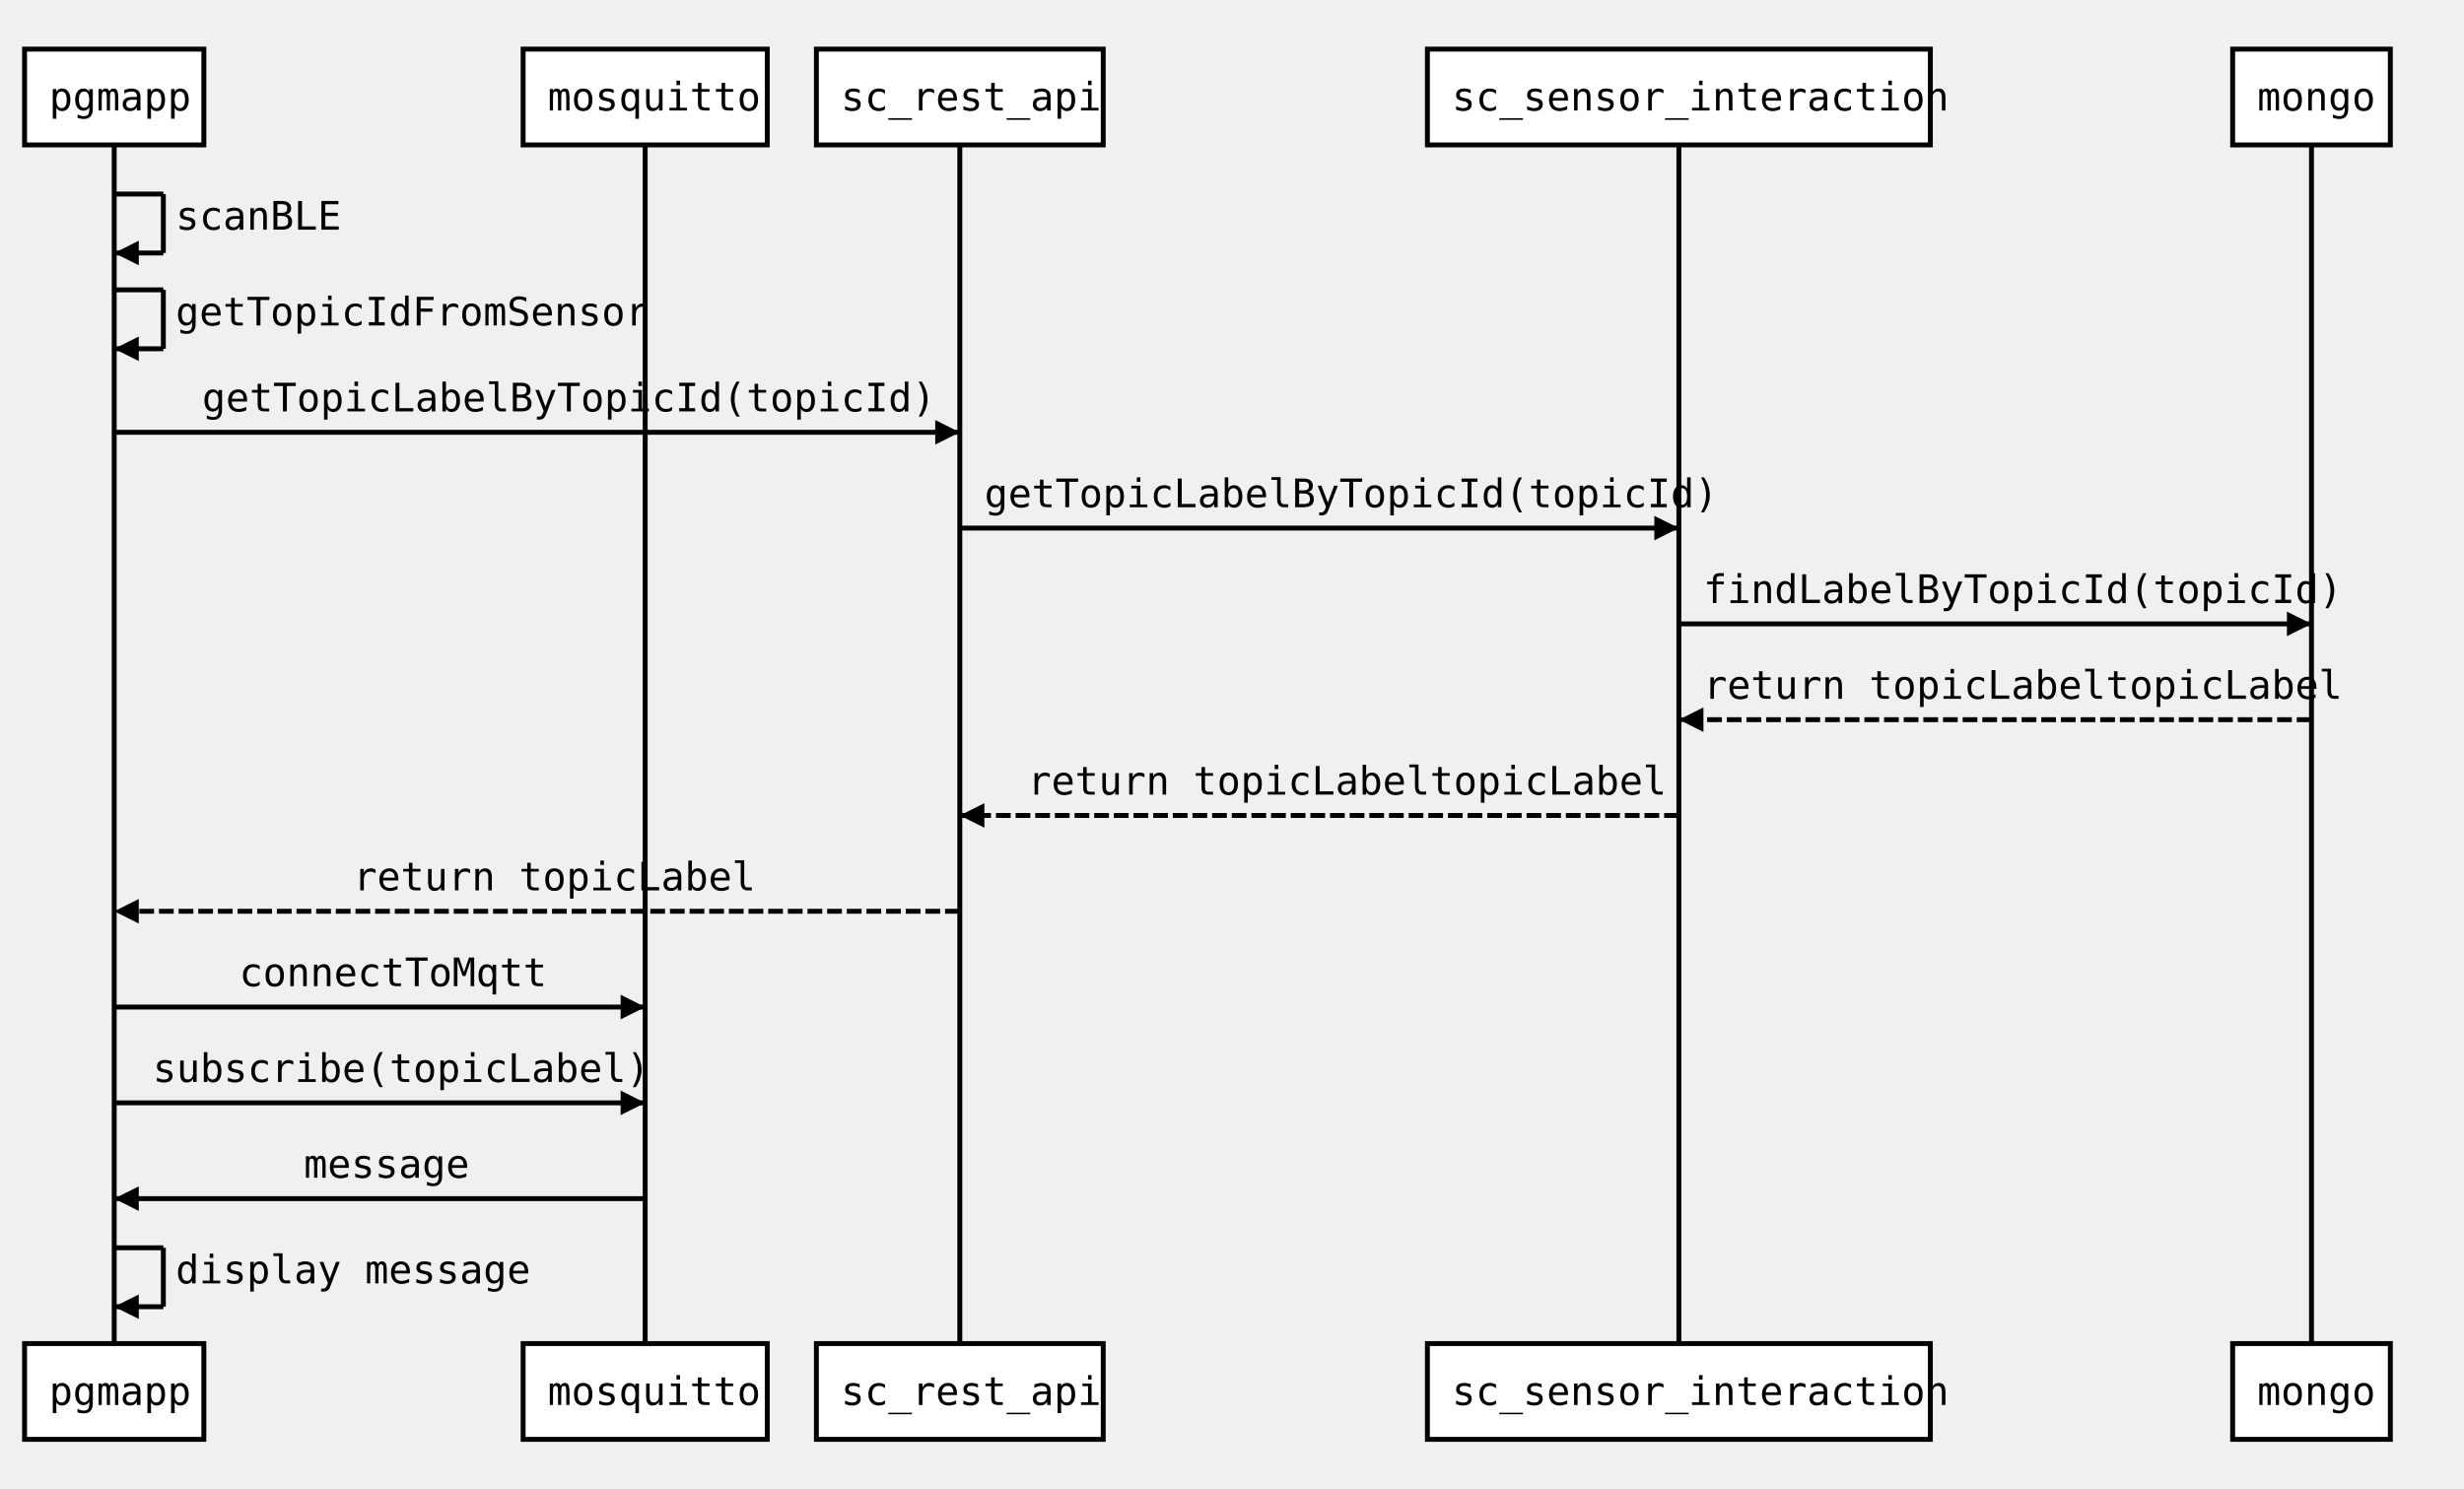
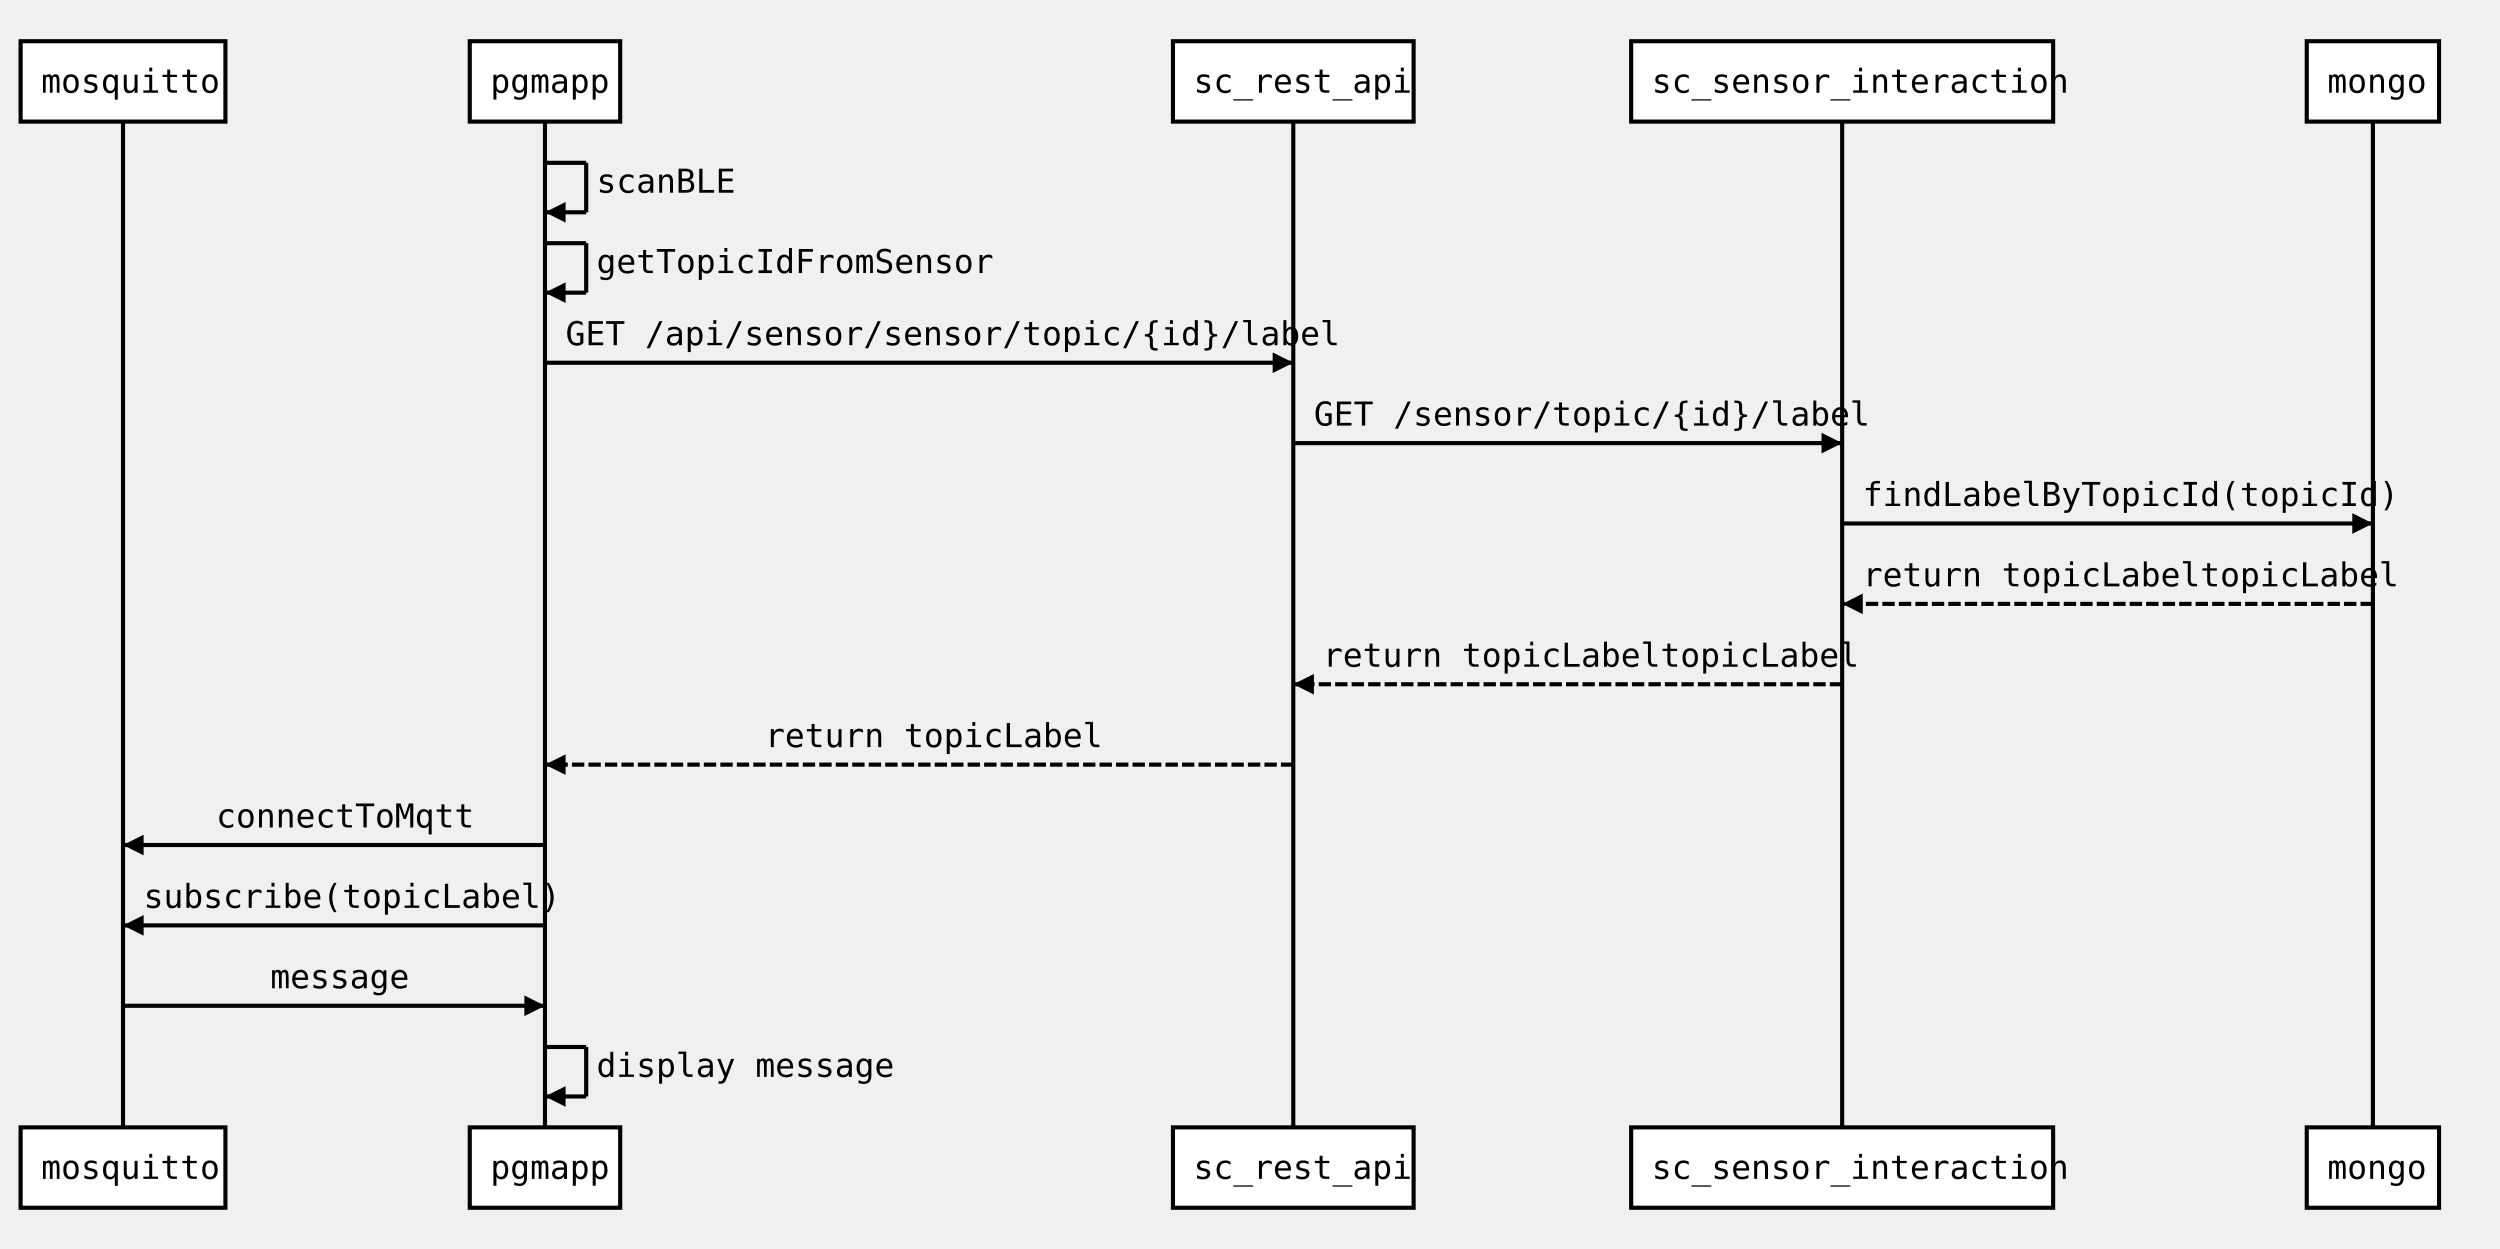
- <svg xmlns="http://www.w3.org/2000/svg" width="1003" height="606">
-   <source>participant pgmapp
- participant mosquitto
+ <svg xmlns="http://www.w3.org/2000/svg" width="1213" height="606">
+   <source>participant mosquitto
+ participant pgmapp
participant sc_rest_api
participant sc_sensor_interaction
participant mongo

pgmapp-&gt;pgmapp: scanBLE
pgmapp-&gt;pgmapp: getTopicIdFromSensor
- pgmapp-&gt;sc_rest_api: getTopicLabelByTopicId(topicId)
- sc_rest_api-&gt;sc_sensor_interaction: getTopicLabelByTopicId(topicId)
+ pgmapp-&gt;sc_rest_api: GET /api/sensor/sensor/topic/{id}/label
+ sc_rest_api-&gt;sc_sensor_interaction: GET /sensor/topic/{id}/label
sc_sensor_interaction-&gt;mongo: findLabelByTopicId(topicId)
mongo--&gt;sc_sensor_interaction: return topicLabeltopicLabel
sc_sensor_interaction--&gt;sc_rest_api: return topicLabeltopicLabel
sc_rest_api--&gt;pgmapp: return topicLabel

pgmapp-&gt;mosquitto: connectToMqtt
pgmapp-&gt;mosquitto: subscribe(topicLabel)
mosquitto-&gt;pgmapp: message
- pgmapp-&gt;pgmapp: display message</source>
+ pgmapp-&gt;pgmapp: display message
+ </source>
  <defs>
    <marker viewBox="0 0 5 5" markerWidth="5" markerHeight="5" orient="auto" refX="5" refY="2.5" id="markerArrowBlock">
      <path d="M 0 0 L 5 2.5 L 0 5 z" />
    </marker>
    <marker viewBox="0 0 9.6 16" markerWidth="4" markerHeight="16" orient="auto" refX="9.6" refY="8" id="markerArrowOpen">
      <path d="M 9.6,8 1.92,16 0,13.7 5.76,8 0,2.286 1.92,0 9.6,8 z" />
    </marker>
  </defs>
  <g class="title" />
  <g class="actor">
-     <rect x="10" y="20" width="72.984" height="39" stroke="#000000" fill="#ffffff" style="stroke-width: 2;" />
+     <rect x="10" y="20" width="99.375" height="39" stroke="#000000" fill="#ffffff" style="stroke-width: 2;" />
    <text x="20" y="45" style="font-size: 16px; font-family: &quot;Andale Mono&quot;, monospace;">
-       <tspan x="20">pgmapp</tspan>
+       <tspan x="20">mosquitto</tspan>
    </text>
  </g>
  <g class="actor">
-     <rect x="10" y="547" width="72.984" height="39" stroke="#000000" fill="#ffffff" style="stroke-width: 2;" />
+     <rect x="10" y="547" width="99.375" height="39" stroke="#000000" fill="#ffffff" style="stroke-width: 2;" />
    <text x="20" y="572" style="font-size: 16px; font-family: &quot;Andale Mono&quot;, monospace;">
-       <tspan x="20">pgmapp</tspan>
+       <tspan x="20">mosquitto</tspan>
    </text>
  </g>
-   <line x1="46.492" x2="46.492" y1="59" y2="547" stroke="#000000" fill="none" style="stroke-width: 2;" />
+   <line x1="59.688" x2="59.688" y1="59" y2="547" stroke="#000000" fill="none" style="stroke-width: 2;" />
  <g class="actor">
-     <rect x="212.945" y="20" width="99.375" height="39" stroke="#000000" fill="#ffffff" style="stroke-width: 2;" />
-     <text x="222.945" y="45" style="font-size: 16px; font-family: &quot;Andale Mono&quot;, monospace;">
-       <tspan x="222.945">mosquitto</tspan>
+     <rect x="227.93" y="20" width="72.984" height="39" stroke="#000000" fill="#ffffff" style="stroke-width: 2;" />
+     <text x="237.93" y="45" style="font-size: 16px; font-family: &quot;Andale Mono&quot;, monospace;">
+       <tspan x="237.93">pgmapp</tspan>
    </text>
  </g>
  <g class="actor">
-     <rect x="212.945" y="547" width="99.375" height="39" stroke="#000000" fill="#ffffff" style="stroke-width: 2;" />
-     <text x="222.945" y="572" style="font-size: 16px; font-family: &quot;Andale Mono&quot;, monospace;">
-       <tspan x="222.945">mosquitto</tspan>
+     <rect x="227.93" y="547" width="72.984" height="39" stroke="#000000" fill="#ffffff" style="stroke-width: 2;" />
+     <text x="237.93" y="572" style="font-size: 16px; font-family: &quot;Andale Mono&quot;, monospace;">
+       <tspan x="237.93">pgmapp</tspan>
    </text>
  </g>
-   <line x1="262.633" x2="262.633" y1="59" y2="547" stroke="#000000" fill="none" style="stroke-width: 2;" />
+   <line x1="264.422" x2="264.422" y1="59" y2="547" stroke="#000000" fill="none" style="stroke-width: 2;" />
  <g class="actor">
-     <rect x="332.32" y="20" width="116.766" height="39" stroke="#000000" fill="#ffffff" style="stroke-width: 2;" />
-     <text x="342.32" y="45" style="font-size: 16px; font-family: &quot;Andale Mono&quot;, monospace;">
-       <tspan x="342.32">sc_rest_api</tspan>
+     <rect x="569.117" y="20" width="116.766" height="39" stroke="#000000" fill="#ffffff" style="stroke-width: 2;" />
+     <text x="579.117" y="45" style="font-size: 16px; font-family: &quot;Andale Mono&quot;, monospace;">
+       <tspan x="579.117">sc_rest_api</tspan>
    </text>
  </g>
  <g class="actor">
-     <rect x="332.32" y="547" width="116.766" height="39" stroke="#000000" fill="#ffffff" style="stroke-width: 2;" />
-     <text x="342.32" y="572" style="font-size: 16px; font-family: &quot;Andale Mono&quot;, monospace;">
-       <tspan x="342.32">sc_rest_api</tspan>
+     <rect x="569.117" y="547" width="116.766" height="39" stroke="#000000" fill="#ffffff" style="stroke-width: 2;" />
+     <text x="579.117" y="572" style="font-size: 16px; font-family: &quot;Andale Mono&quot;, monospace;">
+       <tspan x="579.117">sc_rest_api</tspan>
    </text>
  </g>
-   <line x1="390.703" x2="390.703" y1="59" y2="547" stroke="#000000" fill="none" style="stroke-width: 2;" />
+   <line x1="627.5" x2="627.5" y1="59" y2="547" stroke="#000000" fill="none" style="stroke-width: 2;" />
  <g class="actor">
-     <rect x="581.039" y="20" width="204.734" height="39" stroke="#000000" fill="#ffffff" style="stroke-width: 2;" />
-     <text x="591.039" y="45" style="font-size: 16px; font-family: &quot;Andale Mono&quot;, monospace;">
-       <tspan x="591.039">sc_sensor_interaction</tspan>
+     <rect x="791.445" y="20" width="204.734" height="39" stroke="#000000" fill="#ffffff" style="stroke-width: 2;" />
+     <text x="801.445" y="45" style="font-size: 16px; font-family: &quot;Andale Mono&quot;, monospace;">
+       <tspan x="801.445">sc_sensor_interaction</tspan>
    </text>
  </g>
  <g class="actor">
-     <rect x="581.039" y="547" width="204.734" height="39" stroke="#000000" fill="#ffffff" style="stroke-width: 2;" />
-     <text x="591.039" y="572" style="font-size: 16px; font-family: &quot;Andale Mono&quot;, monospace;">
-       <tspan x="591.039">sc_sensor_interaction</tspan>
+     <rect x="791.445" y="547" width="204.734" height="39" stroke="#000000" fill="#ffffff" style="stroke-width: 2;" />
+     <text x="801.445" y="572" style="font-size: 16px; font-family: &quot;Andale Mono&quot;, monospace;">
+       <tspan x="801.445">sc_sensor_interaction</tspan>
    </text>
  </g>
-   <line x1="683.406" x2="683.406" y1="59" y2="547" stroke="#000000" fill="none" style="stroke-width: 2;" />
+   <line x1="893.812" x2="893.812" y1="59" y2="547" stroke="#000000" fill="none" style="stroke-width: 2;" />
  <g class="actor">
-     <rect x="908.828" y="20" width="64.188" height="39" stroke="#000000" fill="#ffffff" style="stroke-width: 2;" />
-     <text x="918.828" y="45" style="font-size: 16px; font-family: &quot;Andale Mono&quot;, monospace;">
-       <tspan x="918.828">mongo</tspan>
+     <rect x="1119.234" y="20" width="64.188" height="39" stroke="#000000" fill="#ffffff" style="stroke-width: 2;" />
+     <text x="1129.234" y="45" style="font-size: 16px; font-family: &quot;Andale Mono&quot;, monospace;">
+       <tspan x="1129.234">mongo</tspan>
    </text>
  </g>
  <g class="actor">
-     <rect x="908.828" y="547" width="64.188" height="39" stroke="#000000" fill="#ffffff" style="stroke-width: 2;" />
-     <text x="918.828" y="572" style="font-size: 16px; font-family: &quot;Andale Mono&quot;, monospace;">
-       <tspan x="918.828">mongo</tspan>
+     <rect x="1119.234" y="547" width="64.188" height="39" stroke="#000000" fill="#ffffff" style="stroke-width: 2;" />
+     <text x="1129.234" y="572" style="font-size: 16px; font-family: &quot;Andale Mono&quot;, monospace;">
+       <tspan x="1129.234">mongo</tspan>
    </text>
  </g>
-   <line x1="940.922" x2="940.922" y1="59" y2="547" stroke="#000000" fill="none" style="stroke-width: 2;" />
+   <line x1="1151.328" x2="1151.328" y1="59" y2="547" stroke="#000000" fill="none" style="stroke-width: 2;" />
  <g class="signal">
-     <text x="71.492" y="93.5" style="font-size: 16px; font-family: &quot;Andale Mono&quot;, monospace;">
-       <tspan x="71.492">scanBLE</tspan>
+     <text x="289.422" y="93.5" style="font-size: 16px; font-family: &quot;Andale Mono&quot;, monospace;">
+       <tspan x="289.422">scanBLE</tspan>
    </text>
-     <line x1="46.492" x2="66.492" y1="79" y2="79" stroke="#000000" fill="none" style="stroke-width: 2;" />
-     <line x1="66.492" x2="66.492" y1="79" y2="103" stroke="#000000" fill="none" style="stroke-width: 2;" />
-     <line x1="66.492" x2="46.492" y1="103" y2="103" stroke="#000000" fill="none" style="stroke-width: 2; marker-end: url(&quot;#markerArrowBlock&quot;);" />
+     <line x1="264.422" x2="284.422" y1="79" y2="79" stroke="#000000" fill="none" style="stroke-width: 2;" />
+     <line x1="284.422" x2="284.422" y1="79" y2="103" stroke="#000000" fill="none" style="stroke-width: 2;" />
+     <line x1="284.422" x2="264.422" y1="103" y2="103" stroke="#000000" fill="none" style="stroke-width: 2; marker-end: url(&quot;#markerArrowBlock&quot;);" />
  </g>
  <g class="signal">
-     <text x="71.492" y="132.5" style="font-size: 16px; font-family: &quot;Andale Mono&quot;, monospace;">
-       <tspan x="71.492">getTopicIdFromSensor</tspan>
+     <text x="289.422" y="132.5" style="font-size: 16px; font-family: &quot;Andale Mono&quot;, monospace;">
+       <tspan x="289.422">getTopicIdFromSensor</tspan>
    </text>
-     <line x1="46.492" x2="66.492" y1="118" y2="118" stroke="#000000" fill="none" style="stroke-width: 2;" />
-     <line x1="66.492" x2="66.492" y1="118" y2="142" stroke="#000000" fill="none" style="stroke-width: 2;" />
-     <line x1="66.492" x2="46.492" y1="142" y2="142" stroke="#000000" fill="none" style="stroke-width: 2; marker-end: url(&quot;#markerArrowBlock&quot;);" />
+     <line x1="264.422" x2="284.422" y1="118" y2="118" stroke="#000000" fill="none" style="stroke-width: 2;" />
+     <line x1="284.422" x2="284.422" y1="118" y2="142" stroke="#000000" fill="none" style="stroke-width: 2;" />
+     <line x1="284.422" x2="264.422" y1="142" y2="142" stroke="#000000" fill="none" style="stroke-width: 2; marker-end: url(&quot;#markerArrowBlock&quot;);" />
  </g>
  <g class="signal">
-     <text x="82.246" y="167.5" style="font-size: 16px; font-family: &quot;Andale Mono&quot;, monospace;">
-       <tspan x="82.246">getTopicLabelByTopicId(topicId)</tspan>
+     <text x="274.422" y="167.5" style="font-size: 16px; font-family: &quot;Andale Mono&quot;, monospace;">
+       <tspan x="274.422">GET /api/sensor/sensor/topic/{id}/label</tspan>
    </text>
-     <line x1="46.492" x2="390.703" y1="176" y2="176" stroke="#000000" fill="none" style="stroke-width: 2; marker-end: url(&quot;#markerArrowBlock&quot;);" />
+     <line x1="264.422" x2="627.5" y1="176" y2="176" stroke="#000000" fill="none" style="stroke-width: 2; marker-end: url(&quot;#markerArrowBlock&quot;);" />
  </g>
  <g class="signal">
-     <text x="400.703" y="206.5" style="font-size: 16px; font-family: &quot;Andale Mono&quot;, monospace;">
-       <tspan x="400.703">getTopicLabelByTopicId(topicId)</tspan>
+     <text x="637.5" y="206.5" style="font-size: 16px; font-family: &quot;Andale Mono&quot;, monospace;">
+       <tspan x="637.5">GET /sensor/topic/{id}/label</tspan>
    </text>
-     <line x1="390.703" x2="683.406" y1="215" y2="215" stroke="#000000" fill="none" style="stroke-width: 2; marker-end: url(&quot;#markerArrowBlock&quot;);" />
+     <line x1="627.5" x2="893.812" y1="215" y2="215" stroke="#000000" fill="none" style="stroke-width: 2; marker-end: url(&quot;#markerArrowBlock&quot;);" />
  </g>
  <g class="signal">
-     <text x="693.406" y="245.5" style="font-size: 16px; font-family: &quot;Andale Mono&quot;, monospace;">
-       <tspan x="693.406">findLabelByTopicId(topicId)</tspan>
+     <text x="903.812" y="245.5" style="font-size: 16px; font-family: &quot;Andale Mono&quot;, monospace;">
+       <tspan x="903.812">findLabelByTopicId(topicId)</tspan>
    </text>
-     <line x1="683.406" x2="940.922" y1="254" y2="254" stroke="#000000" fill="none" style="stroke-width: 2; marker-end: url(&quot;#markerArrowBlock&quot;);" />
+     <line x1="893.812" x2="1151.328" y1="254" y2="254" stroke="#000000" fill="none" style="stroke-width: 2; marker-end: url(&quot;#markerArrowBlock&quot;);" />
  </g>
  <g class="signal">
-     <text x="693.406" y="284.5" style="font-size: 16px; font-family: &quot;Andale Mono&quot;, monospace;">
-       <tspan x="693.406">return topicLabeltopicLabel</tspan>
+     <text x="903.812" y="284.5" style="font-size: 16px; font-family: &quot;Andale Mono&quot;, monospace;">
+       <tspan x="903.812">return topicLabeltopicLabel</tspan>
    </text>
-     <line x1="940.922" x2="683.406" y1="293" y2="293" stroke="#000000" fill="none" style="stroke-width: 2; stroke-dasharray: 6, 2; marker-end: url(&quot;#markerArrowBlock&quot;);" />
+     <line x1="1151.328" x2="893.812" y1="293" y2="293" stroke="#000000" fill="none" style="stroke-width: 2; stroke-dasharray: 6, 2; marker-end: url(&quot;#markerArrowBlock&quot;);" />
  </g>
  <g class="signal">
-     <text x="418.297" y="323.5" style="font-size: 16px; font-family: &quot;Andale Mono&quot;, monospace;">
-       <tspan x="418.297">return topicLabeltopicLabel</tspan>
+     <text x="641.898" y="323.5" style="font-size: 16px; font-family: &quot;Andale Mono&quot;, monospace;">
+       <tspan x="641.898">return topicLabeltopicLabel</tspan>
    </text>
-     <line x1="683.406" x2="390.703" y1="332" y2="332" stroke="#000000" fill="none" style="stroke-width: 2; stroke-dasharray: 6, 2; marker-end: url(&quot;#markerArrowBlock&quot;);" />
+     <line x1="893.812" x2="627.5" y1="332" y2="332" stroke="#000000" fill="none" style="stroke-width: 2; stroke-dasharray: 6, 2; marker-end: url(&quot;#markerArrowBlock&quot;);" />
  </g>
  <g class="signal">
-     <text x="143.824" y="362.5" style="font-size: 16px; font-family: &quot;Andale Mono&quot;, monospace;">
-       <tspan x="143.824">return topicLabel</tspan>
+     <text x="371.188" y="362.5" style="font-size: 16px; font-family: &quot;Andale Mono&quot;, monospace;">
+       <tspan x="371.188">return topicLabel</tspan>
    </text>
-     <line x1="390.703" x2="46.492" y1="371" y2="371" stroke="#000000" fill="none" style="stroke-width: 2; stroke-dasharray: 6, 2; marker-end: url(&quot;#markerArrowBlock&quot;);" />
+     <line x1="627.5" x2="264.422" y1="371" y2="371" stroke="#000000" fill="none" style="stroke-width: 2; stroke-dasharray: 6, 2; marker-end: url(&quot;#markerArrowBlock&quot;);" />
  </g>
  <g class="signal">
-     <text x="97.383" y="401.5" style="font-size: 16px; font-family: &quot;Andale Mono&quot;, monospace;">
-       <tspan x="97.383">connectToMqtt</tspan>
+     <text x="104.875" y="401.5" style="font-size: 16px; font-family: &quot;Andale Mono&quot;, monospace;">
+       <tspan x="104.875">connectToMqtt</tspan>
    </text>
-     <line x1="46.492" x2="262.633" y1="410" y2="410" stroke="#000000" fill="none" style="stroke-width: 2; marker-end: url(&quot;#markerArrowBlock&quot;);" />
+     <line x1="264.422" x2="59.688" y1="410" y2="410" stroke="#000000" fill="none" style="stroke-width: 2; marker-end: url(&quot;#markerArrowBlock&quot;);" />
  </g>
  <g class="signal">
-     <text x="62.195" y="440.5" style="font-size: 16px; font-family: &quot;Andale Mono&quot;, monospace;">
-       <tspan x="62.195">subscribe(topicLabel)</tspan>
+     <text x="69.688" y="440.5" style="font-size: 16px; font-family: &quot;Andale Mono&quot;, monospace;">
+       <tspan x="69.688">subscribe(topicLabel)</tspan>
    </text>
-     <line x1="46.492" x2="262.633" y1="449" y2="449" stroke="#000000" fill="none" style="stroke-width: 2; marker-end: url(&quot;#markerArrowBlock&quot;);" />
+     <line x1="264.422" x2="59.688" y1="449" y2="449" stroke="#000000" fill="none" style="stroke-width: 2; marker-end: url(&quot;#markerArrowBlock&quot;);" />
  </g>
  <g class="signal">
-     <text x="123.672" y="479.5" style="font-size: 16px; font-family: &quot;Andale Mono&quot;, monospace;">
-       <tspan x="123.672">message</tspan>
+     <text x="131.164" y="479.5" style="font-size: 16px; font-family: &quot;Andale Mono&quot;, monospace;">
+       <tspan x="131.164">message</tspan>
    </text>
-     <line x1="262.633" x2="46.492" y1="488" y2="488" stroke="#000000" fill="none" style="stroke-width: 2; marker-end: url(&quot;#markerArrowBlock&quot;);" />
+     <line x1="59.688" x2="264.422" y1="488" y2="488" stroke="#000000" fill="none" style="stroke-width: 2; marker-end: url(&quot;#markerArrowBlock&quot;);" />
  </g>
  <g class="signal">
-     <text x="71.492" y="522.5" style="font-size: 16px; font-family: &quot;Andale Mono&quot;, monospace;">
-       <tspan x="71.492">display message</tspan>
+     <text x="289.422" y="522.5" style="font-size: 16px; font-family: &quot;Andale Mono&quot;, monospace;">
+       <tspan x="289.422">display message</tspan>
    </text>
-     <line x1="46.492" x2="66.492" y1="508" y2="508" stroke="#000000" fill="none" style="stroke-width: 2;" />
-     <line x1="66.492" x2="66.492" y1="508" y2="532" stroke="#000000" fill="none" style="stroke-width: 2;" />
-     <line x1="66.492" x2="46.492" y1="532" y2="532" stroke="#000000" fill="none" style="stroke-width: 2; marker-end: url(&quot;#markerArrowBlock&quot;);" />
+     <line x1="264.422" x2="284.422" y1="508" y2="508" stroke="#000000" fill="none" style="stroke-width: 2;" />
+     <line x1="284.422" x2="284.422" y1="508" y2="532" stroke="#000000" fill="none" style="stroke-width: 2;" />
+     <line x1="284.422" x2="264.422" y1="532" y2="532" stroke="#000000" fill="none" style="stroke-width: 2; marker-end: url(&quot;#markerArrowBlock&quot;);" />
  </g>
</svg>
